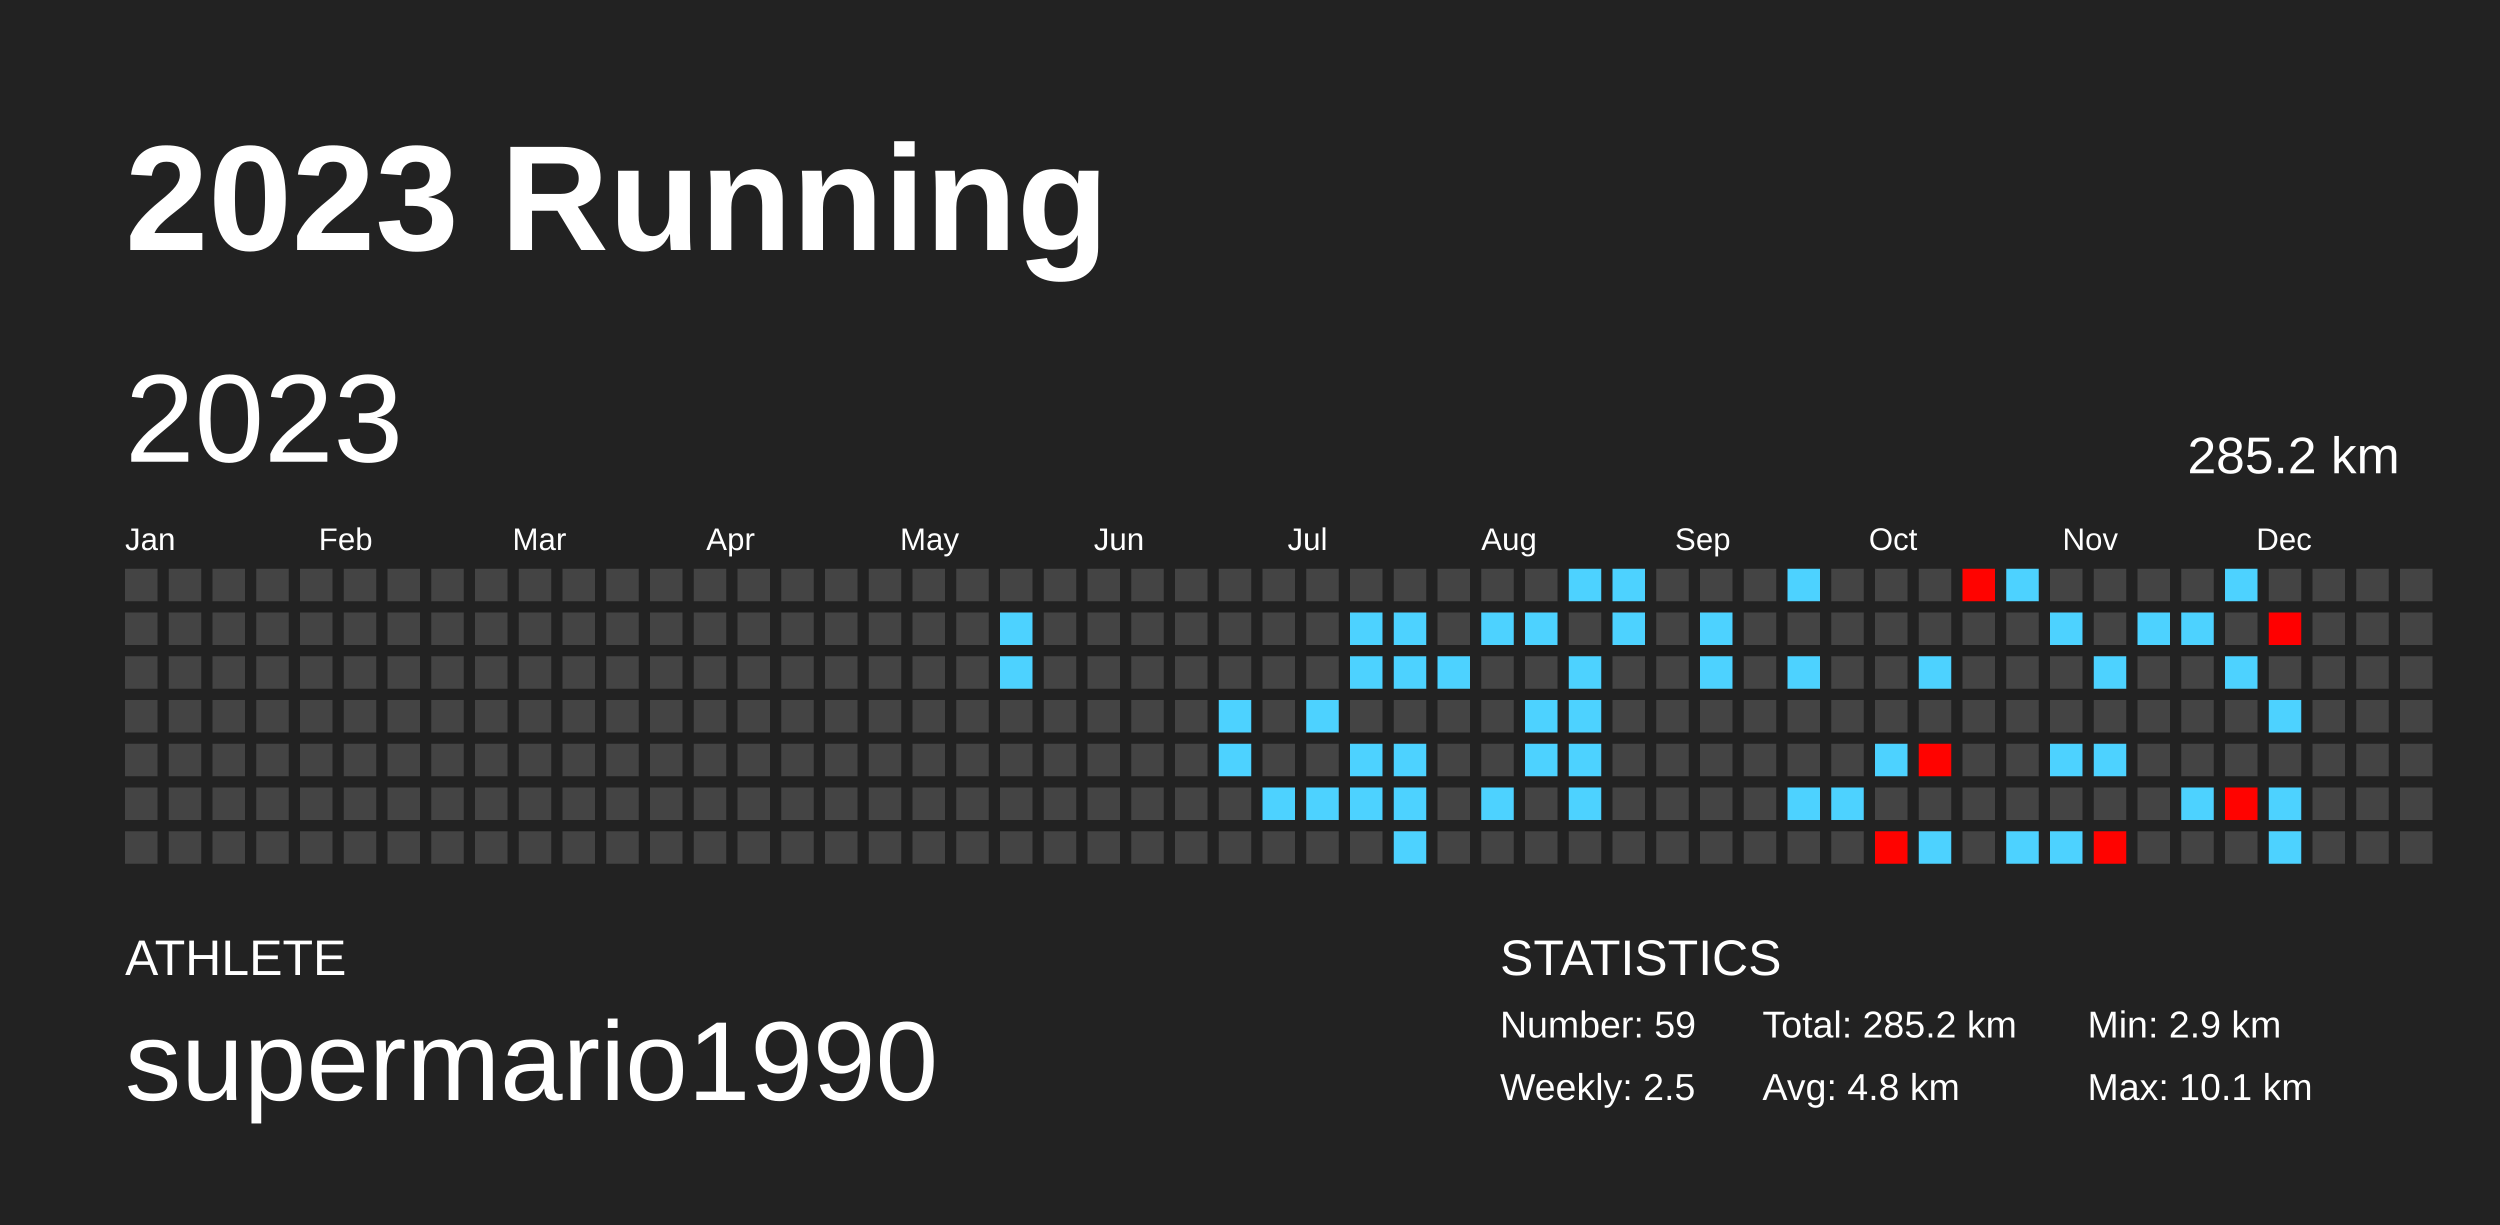
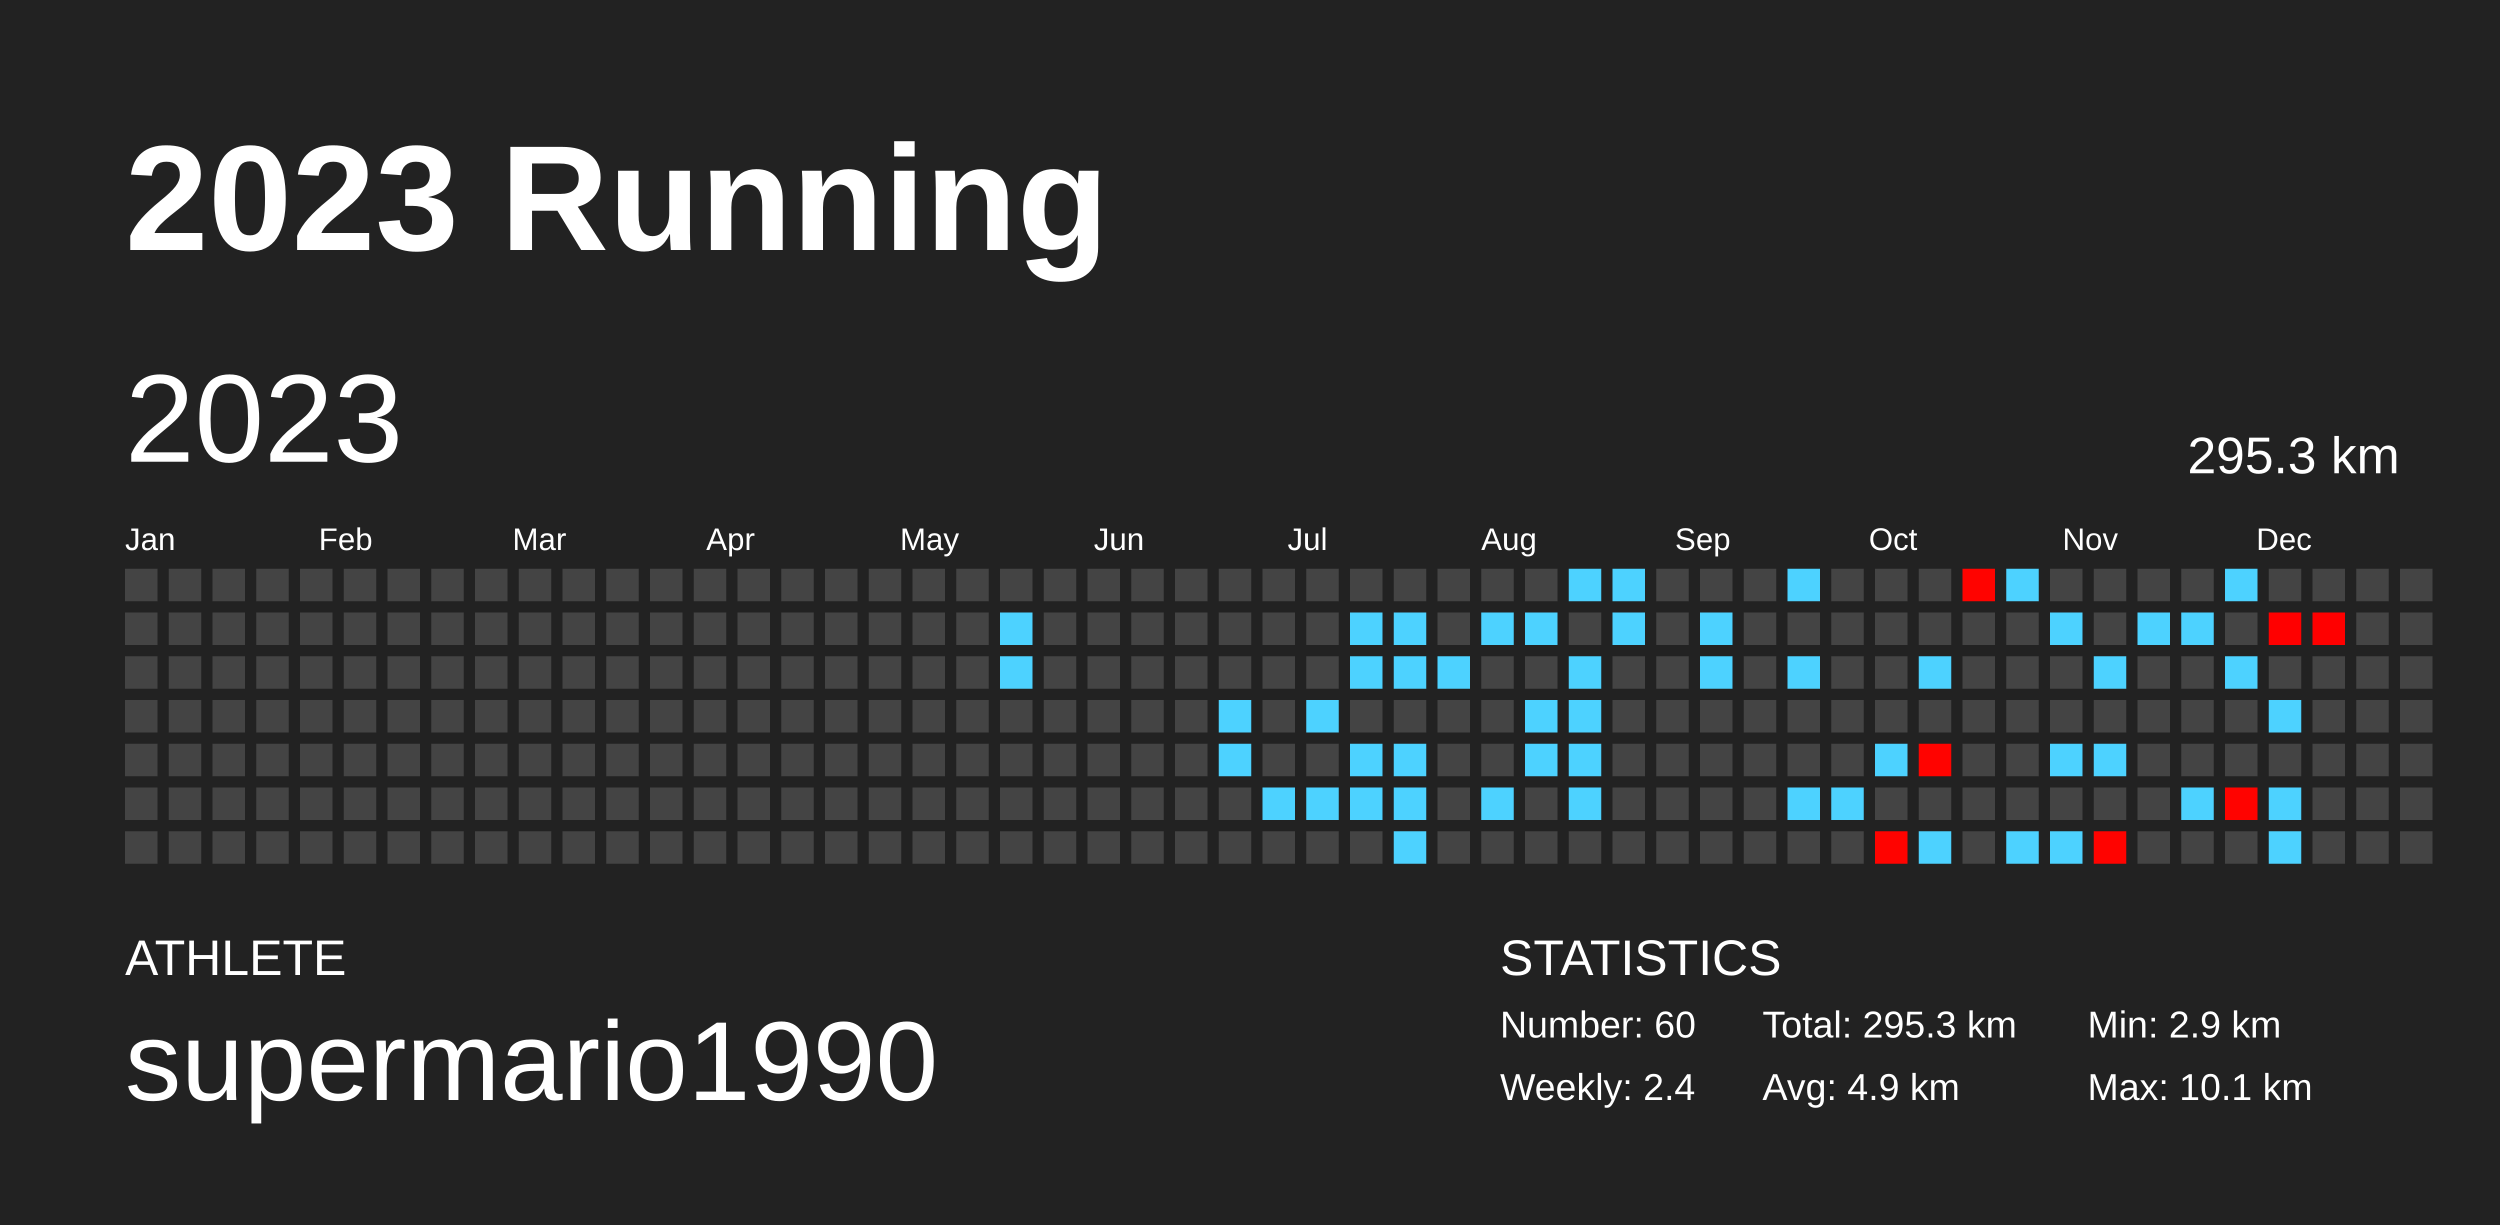
<svg xmlns="http://www.w3.org/2000/svg" baseProfile="full" height="98mm" version="1.1" viewBox="0,0,200,98" width="200mm">
  <defs />
  <rect fill="#222222" height="98" width="200" x="0" y="0" />
  <text fill="#FFFFFF" style="font-size:12px; font-family:Arial; font-weight:bold;" x="10" y="20">2023 Running</text>
  <text fill="#FFFFFF" style="font-size:4px; font-family:Arial" x="10" y="78">ATHLETE</text>
  <text fill="#FFFFFF" style="font-size:9px; font-family:Arial" x="10" y="88">supermario1990</text>
  <text fill="#FFFFFF" style="font-size:4px; font-family:Arial" x="120" y="78">STATISTICS</text>
-   <text fill="#FFFFFF" style="font-size:3px; font-family:Arial" x="120" y="83">Number: 59</text>
-   <text fill="#FFFFFF" style="font-size:3px; font-family:Arial" x="120" y="88">Weekly: 2.5</text>
-   <text fill="#FFFFFF" style="font-size:3px; font-family:Arial" x="141" y="83">Total: 285.2 km</text>
-   <text fill="#FFFFFF" style="font-size:3px; font-family:Arial" x="141" y="88">Avg: 4.8 km</text>
+   <text fill="#FFFFFF" style="font-size:3px; font-family:Arial" x="120" y="83">Number: 60</text>
+   <text fill="#FFFFFF" style="font-size:3px; font-family:Arial" x="120" y="88">Weekly: 2.4</text>
+   <text fill="#FFFFFF" style="font-size:3px; font-family:Arial" x="141" y="83">Total: 295.3 km</text>
+   <text fill="#FFFFFF" style="font-size:3px; font-family:Arial" x="141" y="88">Avg: 4.9 km</text>
  <text fill="#FFFFFF" style="font-size:3px; font-family:Arial" x="167" y="83">Min: 2.9 km</text>
  <text fill="#FFFFFF" style="font-size:3px; font-family:Arial" x="167" y="88">Max: 10.1 km</text>
  <text dominant-baseline="hanging" fill="#FFFFFF" style="font-size:10.0px; font-family:Arial;" x="10" y="30">2023</text>
-   <text dominant-baseline="hanging" fill="#FFFFFF" style="font-size:4.125px; font-family:Arial;" x="175" y="35">285.2 km</text>
+   <text dominant-baseline="hanging" fill="#FFFFFF" style="font-size:4.125px; font-family:Arial;" x="175" y="35">295.3 km</text>
  <text fill="#FFFFFF" style="font-size:2.5px; font-family:Arial" x="10.0" y="44">Jan</text>
  <text fill="#FFFFFF" style="font-size:2.5px; font-family:Arial" x="25.5" y="44">Feb</text>
  <text fill="#FFFFFF" style="font-size:2.5px; font-family:Arial" x="41.0" y="44">Mar</text>
  <text fill="#FFFFFF" style="font-size:2.5px; font-family:Arial" x="56.5" y="44">Apr</text>
  <text fill="#FFFFFF" style="font-size:2.5px; font-family:Arial" x="72.0" y="44">May</text>
  <text fill="#FFFFFF" style="font-size:2.5px; font-family:Arial" x="87.5" y="44">Jun</text>
  <text fill="#FFFFFF" style="font-size:2.5px; font-family:Arial" x="103.0" y="44">Jul</text>
  <text fill="#FFFFFF" style="font-size:2.5px; font-family:Arial" x="118.5" y="44">Aug</text>
  <text fill="#FFFFFF" style="font-size:2.5px; font-family:Arial" x="134.0" y="44">Sep</text>
  <text fill="#FFFFFF" style="font-size:2.5px; font-family:Arial" x="149.5" y="44">Oct</text>
  <text fill="#FFFFFF" style="font-size:2.5px; font-family:Arial" x="165.0" y="44">Nov</text>
  <text fill="#FFFFFF" style="font-size:2.5px; font-family:Arial" x="180.5" y="44">Dec</text>
  <rect fill="#444444" height="2.6" width="2.6" x="10.0" y="45.5" />
  <rect fill="#444444" height="2.6" width="2.6" x="10.0" y="49.0" />
  <rect fill="#444444" height="2.6" width="2.6" x="10.0" y="52.5" />
  <rect fill="#444444" height="2.6" width="2.6" x="10.0" y="56.0" />
  <rect fill="#444444" height="2.6" width="2.6" x="10.0" y="59.5" />
  <rect fill="#444444" height="2.6" width="2.6" x="10.0" y="63.0" />
  <rect fill="#444444" height="2.6" width="2.6" x="10.0" y="66.5" />
  <rect fill="#444444" height="2.6" width="2.6" x="13.5" y="45.5" />
  <rect fill="#444444" height="2.6" width="2.6" x="13.5" y="49.0" />
  <rect fill="#444444" height="2.6" width="2.6" x="13.5" y="52.5" />
  <rect fill="#444444" height="2.6" width="2.6" x="13.5" y="56.0" />
  <rect fill="#444444" height="2.6" width="2.6" x="13.5" y="59.5" />
  <rect fill="#444444" height="2.6" width="2.6" x="13.5" y="63.0" />
  <rect fill="#444444" height="2.6" width="2.6" x="13.5" y="66.5" />
  <rect fill="#444444" height="2.6" width="2.6" x="17.0" y="45.5" />
  <rect fill="#444444" height="2.6" width="2.6" x="17.0" y="49.0" />
  <rect fill="#444444" height="2.6" width="2.6" x="17.0" y="52.5" />
  <rect fill="#444444" height="2.6" width="2.6" x="17.0" y="56.0" />
  <rect fill="#444444" height="2.6" width="2.6" x="17.0" y="59.5" />
  <rect fill="#444444" height="2.6" width="2.6" x="17.0" y="63.0" />
  <rect fill="#444444" height="2.6" width="2.6" x="17.0" y="66.5" />
  <rect fill="#444444" height="2.6" width="2.6" x="20.5" y="45.5" />
  <rect fill="#444444" height="2.6" width="2.6" x="20.5" y="49.0" />
  <rect fill="#444444" height="2.6" width="2.6" x="20.5" y="52.5" />
  <rect fill="#444444" height="2.6" width="2.6" x="20.5" y="56.0" />
  <rect fill="#444444" height="2.6" width="2.6" x="20.5" y="59.5" />
  <rect fill="#444444" height="2.6" width="2.6" x="20.5" y="63.0" />
  <rect fill="#444444" height="2.6" width="2.6" x="20.5" y="66.5" />
  <rect fill="#444444" height="2.6" width="2.6" x="24.0" y="45.5" />
  <rect fill="#444444" height="2.6" width="2.6" x="24.0" y="49.0" />
  <rect fill="#444444" height="2.6" width="2.6" x="24.0" y="52.5" />
  <rect fill="#444444" height="2.6" width="2.6" x="24.0" y="56.0" />
  <rect fill="#444444" height="2.6" width="2.6" x="24.0" y="59.5" />
  <rect fill="#444444" height="2.6" width="2.6" x="24.0" y="63.0" />
  <rect fill="#444444" height="2.6" width="2.6" x="24.0" y="66.5" />
  <rect fill="#444444" height="2.6" width="2.6" x="27.5" y="45.5" />
  <rect fill="#444444" height="2.6" width="2.6" x="27.5" y="49.0" />
  <rect fill="#444444" height="2.6" width="2.6" x="27.5" y="52.5" />
  <rect fill="#444444" height="2.6" width="2.6" x="27.5" y="56.0" />
  <rect fill="#444444" height="2.6" width="2.6" x="27.5" y="59.5" />
  <rect fill="#444444" height="2.6" width="2.6" x="27.5" y="63.0" />
  <rect fill="#444444" height="2.6" width="2.6" x="27.5" y="66.5" />
  <rect fill="#444444" height="2.6" width="2.6" x="31.0" y="45.5" />
  <rect fill="#444444" height="2.6" width="2.6" x="31.0" y="49.0" />
  <rect fill="#444444" height="2.6" width="2.6" x="31.0" y="52.5" />
  <rect fill="#444444" height="2.6" width="2.6" x="31.0" y="56.0" />
  <rect fill="#444444" height="2.6" width="2.6" x="31.0" y="59.5" />
  <rect fill="#444444" height="2.6" width="2.6" x="31.0" y="63.0" />
  <rect fill="#444444" height="2.6" width="2.6" x="31.0" y="66.5" />
  <rect fill="#444444" height="2.6" width="2.6" x="34.5" y="45.5" />
  <rect fill="#444444" height="2.6" width="2.6" x="34.5" y="49.0" />
  <rect fill="#444444" height="2.6" width="2.6" x="34.5" y="52.5" />
  <rect fill="#444444" height="2.6" width="2.6" x="34.5" y="56.0" />
  <rect fill="#444444" height="2.6" width="2.6" x="34.5" y="59.5" />
  <rect fill="#444444" height="2.6" width="2.6" x="34.5" y="63.0" />
  <rect fill="#444444" height="2.6" width="2.6" x="34.5" y="66.5" />
  <rect fill="#444444" height="2.6" width="2.6" x="38.0" y="45.5" />
  <rect fill="#444444" height="2.6" width="2.6" x="38.0" y="49.0" />
  <rect fill="#444444" height="2.6" width="2.6" x="38.0" y="52.5" />
  <rect fill="#444444" height="2.6" width="2.6" x="38.0" y="56.0" />
  <rect fill="#444444" height="2.6" width="2.6" x="38.0" y="59.5" />
  <rect fill="#444444" height="2.6" width="2.6" x="38.0" y="63.0" />
  <rect fill="#444444" height="2.6" width="2.6" x="38.0" y="66.5" />
  <rect fill="#444444" height="2.6" width="2.6" x="41.5" y="45.5" />
  <rect fill="#444444" height="2.6" width="2.6" x="41.5" y="49.0" />
  <rect fill="#444444" height="2.6" width="2.6" x="41.5" y="52.5" />
  <rect fill="#444444" height="2.6" width="2.6" x="41.5" y="56.0" />
  <rect fill="#444444" height="2.6" width="2.6" x="41.5" y="59.5" />
  <rect fill="#444444" height="2.6" width="2.6" x="41.5" y="63.0" />
  <rect fill="#444444" height="2.6" width="2.6" x="41.5" y="66.5" />
  <rect fill="#444444" height="2.6" width="2.6" x="45.0" y="45.5" />
  <rect fill="#444444" height="2.6" width="2.6" x="45.0" y="49.0" />
  <rect fill="#444444" height="2.6" width="2.6" x="45.0" y="52.5" />
  <rect fill="#444444" height="2.6" width="2.6" x="45.0" y="56.0" />
  <rect fill="#444444" height="2.6" width="2.6" x="45.0" y="59.5" />
  <rect fill="#444444" height="2.6" width="2.6" x="45.0" y="63.0" />
  <rect fill="#444444" height="2.6" width="2.6" x="45.0" y="66.5" />
  <rect fill="#444444" height="2.6" width="2.6" x="48.5" y="45.5" />
  <rect fill="#444444" height="2.6" width="2.6" x="48.5" y="49.0" />
  <rect fill="#444444" height="2.6" width="2.6" x="48.5" y="52.5" />
  <rect fill="#444444" height="2.6" width="2.6" x="48.5" y="56.0" />
  <rect fill="#444444" height="2.6" width="2.6" x="48.5" y="59.5" />
  <rect fill="#444444" height="2.6" width="2.6" x="48.5" y="63.0" />
  <rect fill="#444444" height="2.6" width="2.6" x="48.5" y="66.5" />
  <rect fill="#444444" height="2.6" width="2.6" x="52.0" y="45.5" />
  <rect fill="#444444" height="2.6" width="2.6" x="52.0" y="49.0" />
  <rect fill="#444444" height="2.6" width="2.6" x="52.0" y="52.5" />
  <rect fill="#444444" height="2.6" width="2.6" x="52.0" y="56.0" />
  <rect fill="#444444" height="2.6" width="2.6" x="52.0" y="59.5" />
  <rect fill="#444444" height="2.6" width="2.6" x="52.0" y="63.0" />
  <rect fill="#444444" height="2.6" width="2.6" x="52.0" y="66.5" />
  <rect fill="#444444" height="2.6" width="2.6" x="55.5" y="45.5" />
  <rect fill="#444444" height="2.6" width="2.6" x="55.5" y="49.0" />
  <rect fill="#444444" height="2.6" width="2.6" x="55.5" y="52.5" />
  <rect fill="#444444" height="2.6" width="2.6" x="55.5" y="56.0" />
  <rect fill="#444444" height="2.6" width="2.6" x="55.5" y="59.5" />
  <rect fill="#444444" height="2.6" width="2.6" x="55.5" y="63.0" />
  <rect fill="#444444" height="2.6" width="2.6" x="55.5" y="66.5" />
  <rect fill="#444444" height="2.6" width="2.6" x="59.0" y="45.5" />
  <rect fill="#444444" height="2.6" width="2.6" x="59.0" y="49.0" />
  <rect fill="#444444" height="2.6" width="2.6" x="59.0" y="52.5" />
  <rect fill="#444444" height="2.6" width="2.6" x="59.0" y="56.0" />
  <rect fill="#444444" height="2.6" width="2.6" x="59.0" y="59.5" />
  <rect fill="#444444" height="2.6" width="2.6" x="59.0" y="63.0" />
  <rect fill="#444444" height="2.6" width="2.6" x="59.0" y="66.5" />
  <rect fill="#444444" height="2.6" width="2.6" x="62.5" y="45.5" />
  <rect fill="#444444" height="2.6" width="2.6" x="62.5" y="49.0" />
  <rect fill="#444444" height="2.6" width="2.6" x="62.5" y="52.5" />
  <rect fill="#444444" height="2.6" width="2.6" x="62.5" y="56.0" />
  <rect fill="#444444" height="2.6" width="2.6" x="62.5" y="59.5" />
  <rect fill="#444444" height="2.6" width="2.6" x="62.5" y="63.0" />
  <rect fill="#444444" height="2.6" width="2.6" x="62.5" y="66.5" />
  <rect fill="#444444" height="2.6" width="2.6" x="66.0" y="45.5" />
  <rect fill="#444444" height="2.6" width="2.6" x="66.0" y="49.0" />
  <rect fill="#444444" height="2.6" width="2.6" x="66.0" y="52.5" />
  <rect fill="#444444" height="2.6" width="2.6" x="66.0" y="56.0" />
  <rect fill="#444444" height="2.6" width="2.6" x="66.0" y="59.5" />
  <rect fill="#444444" height="2.6" width="2.6" x="66.0" y="63.0" />
  <rect fill="#444444" height="2.6" width="2.6" x="66.0" y="66.5" />
  <rect fill="#444444" height="2.6" width="2.6" x="69.5" y="45.5" />
  <rect fill="#444444" height="2.6" width="2.6" x="69.5" y="49.0" />
  <rect fill="#444444" height="2.6" width="2.6" x="69.5" y="52.5" />
  <rect fill="#444444" height="2.6" width="2.6" x="69.5" y="56.0" />
  <rect fill="#444444" height="2.6" width="2.6" x="69.5" y="59.5" />
  <rect fill="#444444" height="2.6" width="2.6" x="69.5" y="63.0" />
  <rect fill="#444444" height="2.6" width="2.6" x="69.5" y="66.5" />
  <rect fill="#444444" height="2.6" width="2.6" x="73.0" y="45.5" />
  <rect fill="#444444" height="2.6" width="2.6" x="73.0" y="49.0" />
  <rect fill="#444444" height="2.6" width="2.6" x="73.0" y="52.5" />
  <rect fill="#444444" height="2.6" width="2.6" x="73.0" y="56.0" />
  <rect fill="#444444" height="2.6" width="2.6" x="73.0" y="59.5" />
  <rect fill="#444444" height="2.6" width="2.6" x="73.0" y="63.0" />
  <rect fill="#444444" height="2.6" width="2.6" x="73.0" y="66.5" />
  <rect fill="#444444" height="2.6" width="2.6" x="76.5" y="45.5" />
  <rect fill="#444444" height="2.6" width="2.6" x="76.5" y="49.0" />
  <rect fill="#444444" height="2.6" width="2.6" x="76.5" y="52.5" />
  <rect fill="#444444" height="2.6" width="2.6" x="76.5" y="56.0" />
  <rect fill="#444444" height="2.6" width="2.6" x="76.5" y="59.5" />
  <rect fill="#444444" height="2.6" width="2.6" x="76.5" y="63.0" />
  <rect fill="#444444" height="2.6" width="2.6" x="76.5" y="66.5" />
  <rect fill="#444444" height="2.6" width="2.6" x="80.0" y="45.5" />
  <rect fill="#4dd2ff" height="2.6" width="2.6" x="80.0" y="49.0" />
  <rect fill="#4dd2ff" height="2.6" width="2.6" x="80.0" y="52.5" />
  <rect fill="#444444" height="2.6" width="2.6" x="80.0" y="56.0" />
  <rect fill="#444444" height="2.6" width="2.6" x="80.0" y="59.5" />
  <rect fill="#444444" height="2.6" width="2.6" x="80.0" y="63.0" />
  <rect fill="#444444" height="2.6" width="2.6" x="80.0" y="66.5" />
  <rect fill="#444444" height="2.6" width="2.6" x="83.5" y="45.5" />
  <rect fill="#444444" height="2.6" width="2.6" x="83.5" y="49.0" />
  <rect fill="#444444" height="2.6" width="2.6" x="83.5" y="52.5" />
  <rect fill="#444444" height="2.6" width="2.6" x="83.5" y="56.0" />
  <rect fill="#444444" height="2.6" width="2.6" x="83.5" y="59.5" />
  <rect fill="#444444" height="2.6" width="2.6" x="83.5" y="63.0" />
  <rect fill="#444444" height="2.6" width="2.6" x="83.5" y="66.5" />
  <rect fill="#444444" height="2.6" width="2.6" x="87.0" y="45.5" />
  <rect fill="#444444" height="2.6" width="2.6" x="87.0" y="49.0" />
  <rect fill="#444444" height="2.6" width="2.6" x="87.0" y="52.5" />
  <rect fill="#444444" height="2.6" width="2.6" x="87.0" y="56.0" />
  <rect fill="#444444" height="2.6" width="2.6" x="87.0" y="59.5" />
  <rect fill="#444444" height="2.6" width="2.6" x="87.0" y="63.0" />
  <rect fill="#444444" height="2.6" width="2.6" x="87.0" y="66.5" />
  <rect fill="#444444" height="2.6" width="2.6" x="90.5" y="45.5" />
  <rect fill="#444444" height="2.6" width="2.6" x="90.5" y="49.0" />
  <rect fill="#444444" height="2.6" width="2.6" x="90.5" y="52.5" />
  <rect fill="#444444" height="2.6" width="2.6" x="90.5" y="56.0" />
  <rect fill="#444444" height="2.6" width="2.6" x="90.5" y="59.5" />
  <rect fill="#444444" height="2.6" width="2.6" x="90.5" y="63.0" />
  <rect fill="#444444" height="2.6" width="2.6" x="90.5" y="66.5" />
  <rect fill="#444444" height="2.6" width="2.6" x="94.0" y="45.5" />
  <rect fill="#444444" height="2.6" width="2.6" x="94.0" y="49.0" />
  <rect fill="#444444" height="2.6" width="2.6" x="94.0" y="52.5" />
  <rect fill="#444444" height="2.6" width="2.6" x="94.0" y="56.0" />
  <rect fill="#444444" height="2.6" width="2.6" x="94.0" y="59.5" />
  <rect fill="#444444" height="2.6" width="2.6" x="94.0" y="63.0" />
  <rect fill="#444444" height="2.6" width="2.6" x="94.0" y="66.5" />
  <rect fill="#444444" height="2.6" width="2.6" x="97.5" y="45.5" />
  <rect fill="#444444" height="2.6" width="2.6" x="97.5" y="49.0" />
  <rect fill="#444444" height="2.6" width="2.6" x="97.5" y="52.5" />
  <rect fill="#4dd2ff" height="2.6" width="2.6" x="97.5" y="56.0" />
  <rect fill="#4dd2ff" height="2.6" width="2.6" x="97.5" y="59.5" />
  <rect fill="#444444" height="2.6" width="2.6" x="97.5" y="63.0" />
  <rect fill="#444444" height="2.6" width="2.6" x="97.5" y="66.5" />
  <rect fill="#444444" height="2.6" width="2.6" x="101.0" y="45.5" />
  <rect fill="#444444" height="2.6" width="2.6" x="101.0" y="49.0" />
  <rect fill="#444444" height="2.6" width="2.6" x="101.0" y="52.5" />
  <rect fill="#444444" height="2.6" width="2.6" x="101.0" y="56.0" />
  <rect fill="#444444" height="2.6" width="2.6" x="101.0" y="59.5" />
  <rect fill="#4dd2ff" height="2.6" width="2.6" x="101.0" y="63.0" />
  <rect fill="#444444" height="2.6" width="2.6" x="101.0" y="66.5" />
  <rect fill="#444444" height="2.6" width="2.6" x="104.5" y="45.5" />
  <rect fill="#444444" height="2.6" width="2.6" x="104.5" y="49.0" />
  <rect fill="#444444" height="2.6" width="2.6" x="104.5" y="52.5" />
  <rect fill="#4dd2ff" height="2.6" width="2.6" x="104.5" y="56.0" />
  <rect fill="#444444" height="2.6" width="2.6" x="104.5" y="59.5" />
  <rect fill="#4dd2ff" height="2.6" width="2.6" x="104.5" y="63.0" />
  <rect fill="#444444" height="2.6" width="2.6" x="104.5" y="66.5" />
  <rect fill="#444444" height="2.6" width="2.6" x="108.0" y="45.5" />
  <rect fill="#4dd2ff" height="2.6" width="2.6" x="108.0" y="49.0" />
  <rect fill="#4dd2ff" height="2.6" width="2.6" x="108.0" y="52.5" />
  <rect fill="#444444" height="2.6" width="2.6" x="108.0" y="56.0" />
  <rect fill="#4dd2ff" height="2.6" width="2.6" x="108.0" y="59.5" />
  <rect fill="#4dd2ff" height="2.6" width="2.6" x="108.0" y="63.0" />
  <rect fill="#444444" height="2.6" width="2.6" x="108.0" y="66.5" />
  <rect fill="#444444" height="2.6" width="2.6" x="111.5" y="45.5" />
  <rect fill="#4dd2ff" height="2.6" width="2.6" x="111.5" y="49.0" />
  <rect fill="#4dd2ff" height="2.6" width="2.6" x="111.5" y="52.5" />
  <rect fill="#444444" height="2.6" width="2.6" x="111.5" y="56.0" />
  <rect fill="#4dd2ff" height="2.6" width="2.6" x="111.5" y="59.5" />
  <rect fill="#4dd2ff" height="2.6" width="2.6" x="111.5" y="63.0" />
  <rect fill="#4dd2ff" height="2.6" width="2.6" x="111.5" y="66.5" />
  <rect fill="#444444" height="2.6" width="2.6" x="115.0" y="45.5" />
  <rect fill="#444444" height="2.6" width="2.6" x="115.0" y="49.0" />
  <rect fill="#4dd2ff" height="2.6" width="2.6" x="115.0" y="52.5" />
  <rect fill="#444444" height="2.6" width="2.6" x="115.0" y="56.0" />
  <rect fill="#444444" height="2.6" width="2.6" x="115.0" y="59.5" />
  <rect fill="#444444" height="2.6" width="2.6" x="115.0" y="63.0" />
  <rect fill="#444444" height="2.6" width="2.6" x="115.0" y="66.5" />
  <rect fill="#444444" height="2.6" width="2.6" x="118.5" y="45.5" />
  <rect fill="#4dd2ff" height="2.6" width="2.6" x="118.5" y="49.0" />
  <rect fill="#444444" height="2.6" width="2.6" x="118.5" y="52.5" />
  <rect fill="#444444" height="2.6" width="2.6" x="118.5" y="56.0" />
  <rect fill="#444444" height="2.6" width="2.6" x="118.5" y="59.5" />
  <rect fill="#4dd2ff" height="2.6" width="2.6" x="118.5" y="63.0" />
  <rect fill="#444444" height="2.6" width="2.6" x="118.5" y="66.5" />
  <rect fill="#444444" height="2.6" width="2.6" x="122.0" y="45.5" />
  <rect fill="#4dd2ff" height="2.6" width="2.6" x="122.0" y="49.0" />
  <rect fill="#444444" height="2.6" width="2.6" x="122.0" y="52.5" />
  <rect fill="#4dd2ff" height="2.6" width="2.6" x="122.0" y="56.0" />
  <rect fill="#4dd2ff" height="2.6" width="2.6" x="122.0" y="59.5" />
  <rect fill="#444444" height="2.6" width="2.6" x="122.0" y="63.0" />
  <rect fill="#444444" height="2.6" width="2.6" x="122.0" y="66.5" />
  <rect fill="#4dd2ff" height="2.6" width="2.6" x="125.5" y="45.5" />
  <rect fill="#444444" height="2.6" width="2.6" x="125.5" y="49.0" />
  <rect fill="#4dd2ff" height="2.6" width="2.6" x="125.5" y="52.5" />
  <rect fill="#4dd2ff" height="2.6" width="2.6" x="125.5" y="56.0" />
  <rect fill="#4dd2ff" height="2.6" width="2.6" x="125.5" y="59.5" />
  <rect fill="#4dd2ff" height="2.6" width="2.6" x="125.5" y="63.0" />
  <rect fill="#444444" height="2.6" width="2.6" x="125.5" y="66.5" />
  <rect fill="#4dd2ff" height="2.6" width="2.6" x="129.0" y="45.5" />
  <rect fill="#4dd2ff" height="2.6" width="2.6" x="129.0" y="49.0" />
  <rect fill="#444444" height="2.6" width="2.6" x="129.0" y="52.5" />
  <rect fill="#444444" height="2.6" width="2.6" x="129.0" y="56.0" />
  <rect fill="#444444" height="2.6" width="2.6" x="129.0" y="59.5" />
  <rect fill="#444444" height="2.6" width="2.6" x="129.0" y="63.0" />
  <rect fill="#444444" height="2.6" width="2.6" x="129.0" y="66.5" />
  <rect fill="#444444" height="2.6" width="2.6" x="132.5" y="45.5" />
  <rect fill="#444444" height="2.6" width="2.6" x="132.5" y="49.0" />
  <rect fill="#444444" height="2.6" width="2.6" x="132.5" y="52.5" />
  <rect fill="#444444" height="2.6" width="2.6" x="132.5" y="56.0" />
  <rect fill="#444444" height="2.6" width="2.6" x="132.5" y="59.5" />
  <rect fill="#444444" height="2.6" width="2.6" x="132.5" y="63.0" />
  <rect fill="#444444" height="2.6" width="2.6" x="132.5" y="66.5" />
  <rect fill="#444444" height="2.6" width="2.6" x="136.0" y="45.5" />
  <rect fill="#4dd2ff" height="2.6" width="2.6" x="136.0" y="49.0" />
  <rect fill="#4dd2ff" height="2.6" width="2.6" x="136.0" y="52.5" />
  <rect fill="#444444" height="2.6" width="2.6" x="136.0" y="56.0" />
  <rect fill="#444444" height="2.6" width="2.6" x="136.0" y="59.5" />
  <rect fill="#444444" height="2.6" width="2.6" x="136.0" y="63.0" />
  <rect fill="#444444" height="2.6" width="2.6" x="136.0" y="66.5" />
  <rect fill="#444444" height="2.6" width="2.6" x="139.5" y="45.5" />
  <rect fill="#444444" height="2.6" width="2.6" x="139.5" y="49.0" />
  <rect fill="#444444" height="2.6" width="2.6" x="139.5" y="52.5" />
  <rect fill="#444444" height="2.6" width="2.6" x="139.5" y="56.0" />
  <rect fill="#444444" height="2.6" width="2.6" x="139.5" y="59.5" />
  <rect fill="#444444" height="2.6" width="2.6" x="139.5" y="63.0" />
  <rect fill="#444444" height="2.6" width="2.6" x="139.5" y="66.5" />
  <rect fill="#4dd2ff" height="2.6" width="2.6" x="143.0" y="45.5" />
  <rect fill="#444444" height="2.6" width="2.6" x="143.0" y="49.0" />
  <rect fill="#4dd2ff" height="2.6" width="2.6" x="143.0" y="52.5" />
  <rect fill="#444444" height="2.6" width="2.6" x="143.0" y="56.0" />
  <rect fill="#444444" height="2.6" width="2.6" x="143.0" y="59.5" />
  <rect fill="#4dd2ff" height="2.6" width="2.6" x="143.0" y="63.0" />
  <rect fill="#444444" height="2.6" width="2.6" x="143.0" y="66.5" />
  <rect fill="#444444" height="2.6" width="2.6" x="146.5" y="45.5" />
  <rect fill="#444444" height="2.6" width="2.6" x="146.5" y="49.0" />
  <rect fill="#444444" height="2.6" width="2.6" x="146.5" y="52.5" />
  <rect fill="#444444" height="2.6" width="2.6" x="146.5" y="56.0" />
  <rect fill="#444444" height="2.6" width="2.6" x="146.5" y="59.5" />
  <rect fill="#4dd2ff" height="2.6" width="2.6" x="146.5" y="63.0" />
  <rect fill="#444444" height="2.6" width="2.6" x="146.5" y="66.5" />
  <rect fill="#444444" height="2.6" width="2.6" x="150.0" y="45.5" />
  <rect fill="#444444" height="2.6" width="2.6" x="150.0" y="49.0" />
  <rect fill="#444444" height="2.6" width="2.6" x="150.0" y="52.5" />
  <rect fill="#444444" height="2.6" width="2.6" x="150.0" y="56.0" />
  <rect fill="#4dd2ff" height="2.6" width="2.6" x="150.0" y="59.5" />
  <rect fill="#444444" height="2.6" width="2.6" x="150.0" y="63.0" />
  <rect fill="#ff0300" height="2.6" width="2.6" x="150.0" y="66.5" />
  <rect fill="#444444" height="2.6" width="2.6" x="153.5" y="45.5" />
  <rect fill="#444444" height="2.6" width="2.6" x="153.5" y="49.0" />
  <rect fill="#4dd2ff" height="2.6" width="2.6" x="153.5" y="52.5" />
  <rect fill="#444444" height="2.6" width="2.6" x="153.5" y="56.0" />
  <rect fill="#ff0300" height="2.6" width="2.6" x="153.5" y="59.5" />
  <rect fill="#444444" height="2.6" width="2.6" x="153.5" y="63.0" />
  <rect fill="#4dd2ff" height="2.6" width="2.6" x="153.5" y="66.5" />
  <rect fill="#ff0300" height="2.6" width="2.6" x="157.0" y="45.5" />
  <rect fill="#444444" height="2.6" width="2.6" x="157.0" y="49.0" />
  <rect fill="#444444" height="2.6" width="2.6" x="157.0" y="52.5" />
  <rect fill="#444444" height="2.6" width="2.6" x="157.0" y="56.0" />
  <rect fill="#444444" height="2.6" width="2.6" x="157.0" y="59.5" />
  <rect fill="#444444" height="2.6" width="2.6" x="157.0" y="63.0" />
  <rect fill="#444444" height="2.6" width="2.6" x="157.0" y="66.5" />
  <rect fill="#4dd2ff" height="2.6" width="2.6" x="160.5" y="45.5" />
  <rect fill="#444444" height="2.6" width="2.6" x="160.5" y="49.0" />
  <rect fill="#444444" height="2.6" width="2.6" x="160.5" y="52.5" />
  <rect fill="#444444" height="2.6" width="2.6" x="160.5" y="56.0" />
  <rect fill="#444444" height="2.6" width="2.6" x="160.5" y="59.5" />
  <rect fill="#444444" height="2.6" width="2.6" x="160.5" y="63.0" />
  <rect fill="#4dd2ff" height="2.6" width="2.6" x="160.5" y="66.5" />
  <rect fill="#444444" height="2.6" width="2.6" x="164.0" y="45.5" />
  <rect fill="#4dd2ff" height="2.6" width="2.6" x="164.0" y="49.0" />
  <rect fill="#444444" height="2.6" width="2.6" x="164.0" y="52.5" />
  <rect fill="#444444" height="2.6" width="2.6" x="164.0" y="56.0" />
  <rect fill="#4dd2ff" height="2.6" width="2.6" x="164.0" y="59.5" />
  <rect fill="#444444" height="2.6" width="2.6" x="164.0" y="63.0" />
  <rect fill="#4dd2ff" height="2.6" width="2.6" x="164.0" y="66.5" />
  <rect fill="#444444" height="2.6" width="2.6" x="167.5" y="45.5" />
  <rect fill="#444444" height="2.6" width="2.6" x="167.5" y="49.0" />
  <rect fill="#4dd2ff" height="2.6" width="2.6" x="167.5" y="52.5" />
  <rect fill="#444444" height="2.6" width="2.6" x="167.5" y="56.0" />
  <rect fill="#4dd2ff" height="2.6" width="2.6" x="167.5" y="59.5" />
  <rect fill="#444444" height="2.6" width="2.6" x="167.5" y="63.0" />
  <rect fill="#ff0300" height="2.6" width="2.6" x="167.5" y="66.5" />
  <rect fill="#444444" height="2.6" width="2.6" x="171.0" y="45.5" />
  <rect fill="#4dd2ff" height="2.6" width="2.6" x="171.0" y="49.0" />
  <rect fill="#444444" height="2.6" width="2.6" x="171.0" y="52.5" />
  <rect fill="#444444" height="2.6" width="2.6" x="171.0" y="56.0" />
  <rect fill="#444444" height="2.6" width="2.6" x="171.0" y="59.5" />
  <rect fill="#444444" height="2.6" width="2.6" x="171.0" y="63.0" />
  <rect fill="#444444" height="2.6" width="2.6" x="171.0" y="66.5" />
  <rect fill="#444444" height="2.6" width="2.6" x="174.5" y="45.5" />
  <rect fill="#4dd2ff" height="2.6" width="2.6" x="174.5" y="49.0" />
  <rect fill="#444444" height="2.6" width="2.6" x="174.5" y="52.5" />
  <rect fill="#444444" height="2.6" width="2.6" x="174.5" y="56.0" />
  <rect fill="#444444" height="2.6" width="2.6" x="174.5" y="59.5" />
  <rect fill="#4dd2ff" height="2.6" width="2.6" x="174.5" y="63.0" />
  <rect fill="#444444" height="2.6" width="2.6" x="174.5" y="66.5" />
  <rect fill="#4dd2ff" height="2.6" width="2.6" x="178.0" y="45.5" />
  <rect fill="#444444" height="2.6" width="2.6" x="178.0" y="49.0" />
  <rect fill="#4dd2ff" height="2.6" width="2.6" x="178.0" y="52.5" />
  <rect fill="#444444" height="2.6" width="2.6" x="178.0" y="56.0" />
  <rect fill="#444444" height="2.6" width="2.6" x="178.0" y="59.5" />
  <rect fill="#ff0300" height="2.6" width="2.6" x="178.0" y="63.0" />
  <rect fill="#444444" height="2.6" width="2.6" x="178.0" y="66.5" />
  <rect fill="#444444" height="2.6" width="2.6" x="181.5" y="45.5" />
  <rect fill="#ff0000" height="2.6" width="2.6" x="181.5" y="49.0" />
  <rect fill="#444444" height="2.6" width="2.6" x="181.5" y="52.5" />
  <rect fill="#4dd2ff" height="2.6" width="2.6" x="181.5" y="56.0" />
  <rect fill="#444444" height="2.6" width="2.6" x="181.5" y="59.5" />
  <rect fill="#4dd2ff" height="2.6" width="2.6" x="181.5" y="63.0" />
  <rect fill="#4dd2ff" height="2.6" width="2.6" x="181.5" y="66.5" />
  <rect fill="#444444" height="2.6" width="2.6" x="185.0" y="45.5" />
-   <rect fill="#444444" height="2.6" width="2.6" x="185.0" y="49.0" />
+   <rect fill="#ff0000" height="2.6" width="2.6" x="185.0" y="49.0" />
  <rect fill="#444444" height="2.6" width="2.6" x="185.0" y="52.5" />
  <rect fill="#444444" height="2.6" width="2.6" x="185.0" y="56.0" />
  <rect fill="#444444" height="2.6" width="2.6" x="185.0" y="59.5" />
  <rect fill="#444444" height="2.6" width="2.6" x="185.0" y="63.0" />
  <rect fill="#444444" height="2.6" width="2.6" x="185.0" y="66.5" />
  <rect fill="#444444" height="2.6" width="2.6" x="188.5" y="45.5" />
  <rect fill="#444444" height="2.6" width="2.6" x="188.5" y="49.0" />
  <rect fill="#444444" height="2.6" width="2.6" x="188.5" y="52.5" />
  <rect fill="#444444" height="2.6" width="2.6" x="188.5" y="56.0" />
  <rect fill="#444444" height="2.6" width="2.6" x="188.5" y="59.5" />
  <rect fill="#444444" height="2.6" width="2.6" x="188.5" y="63.0" />
  <rect fill="#444444" height="2.6" width="2.6" x="188.5" y="66.5" />
  <rect fill="#444444" height="2.6" width="2.6" x="192.0" y="45.5" />
  <rect fill="#444444" height="2.6" width="2.6" x="192.0" y="49.0" />
  <rect fill="#444444" height="2.6" width="2.6" x="192.0" y="52.5" />
  <rect fill="#444444" height="2.6" width="2.6" x="192.0" y="56.0" />
  <rect fill="#444444" height="2.6" width="2.6" x="192.0" y="59.5" />
  <rect fill="#444444" height="2.6" width="2.6" x="192.0" y="63.0" />
  <rect fill="#444444" height="2.6" width="2.6" x="192.0" y="66.5" />
</svg>
